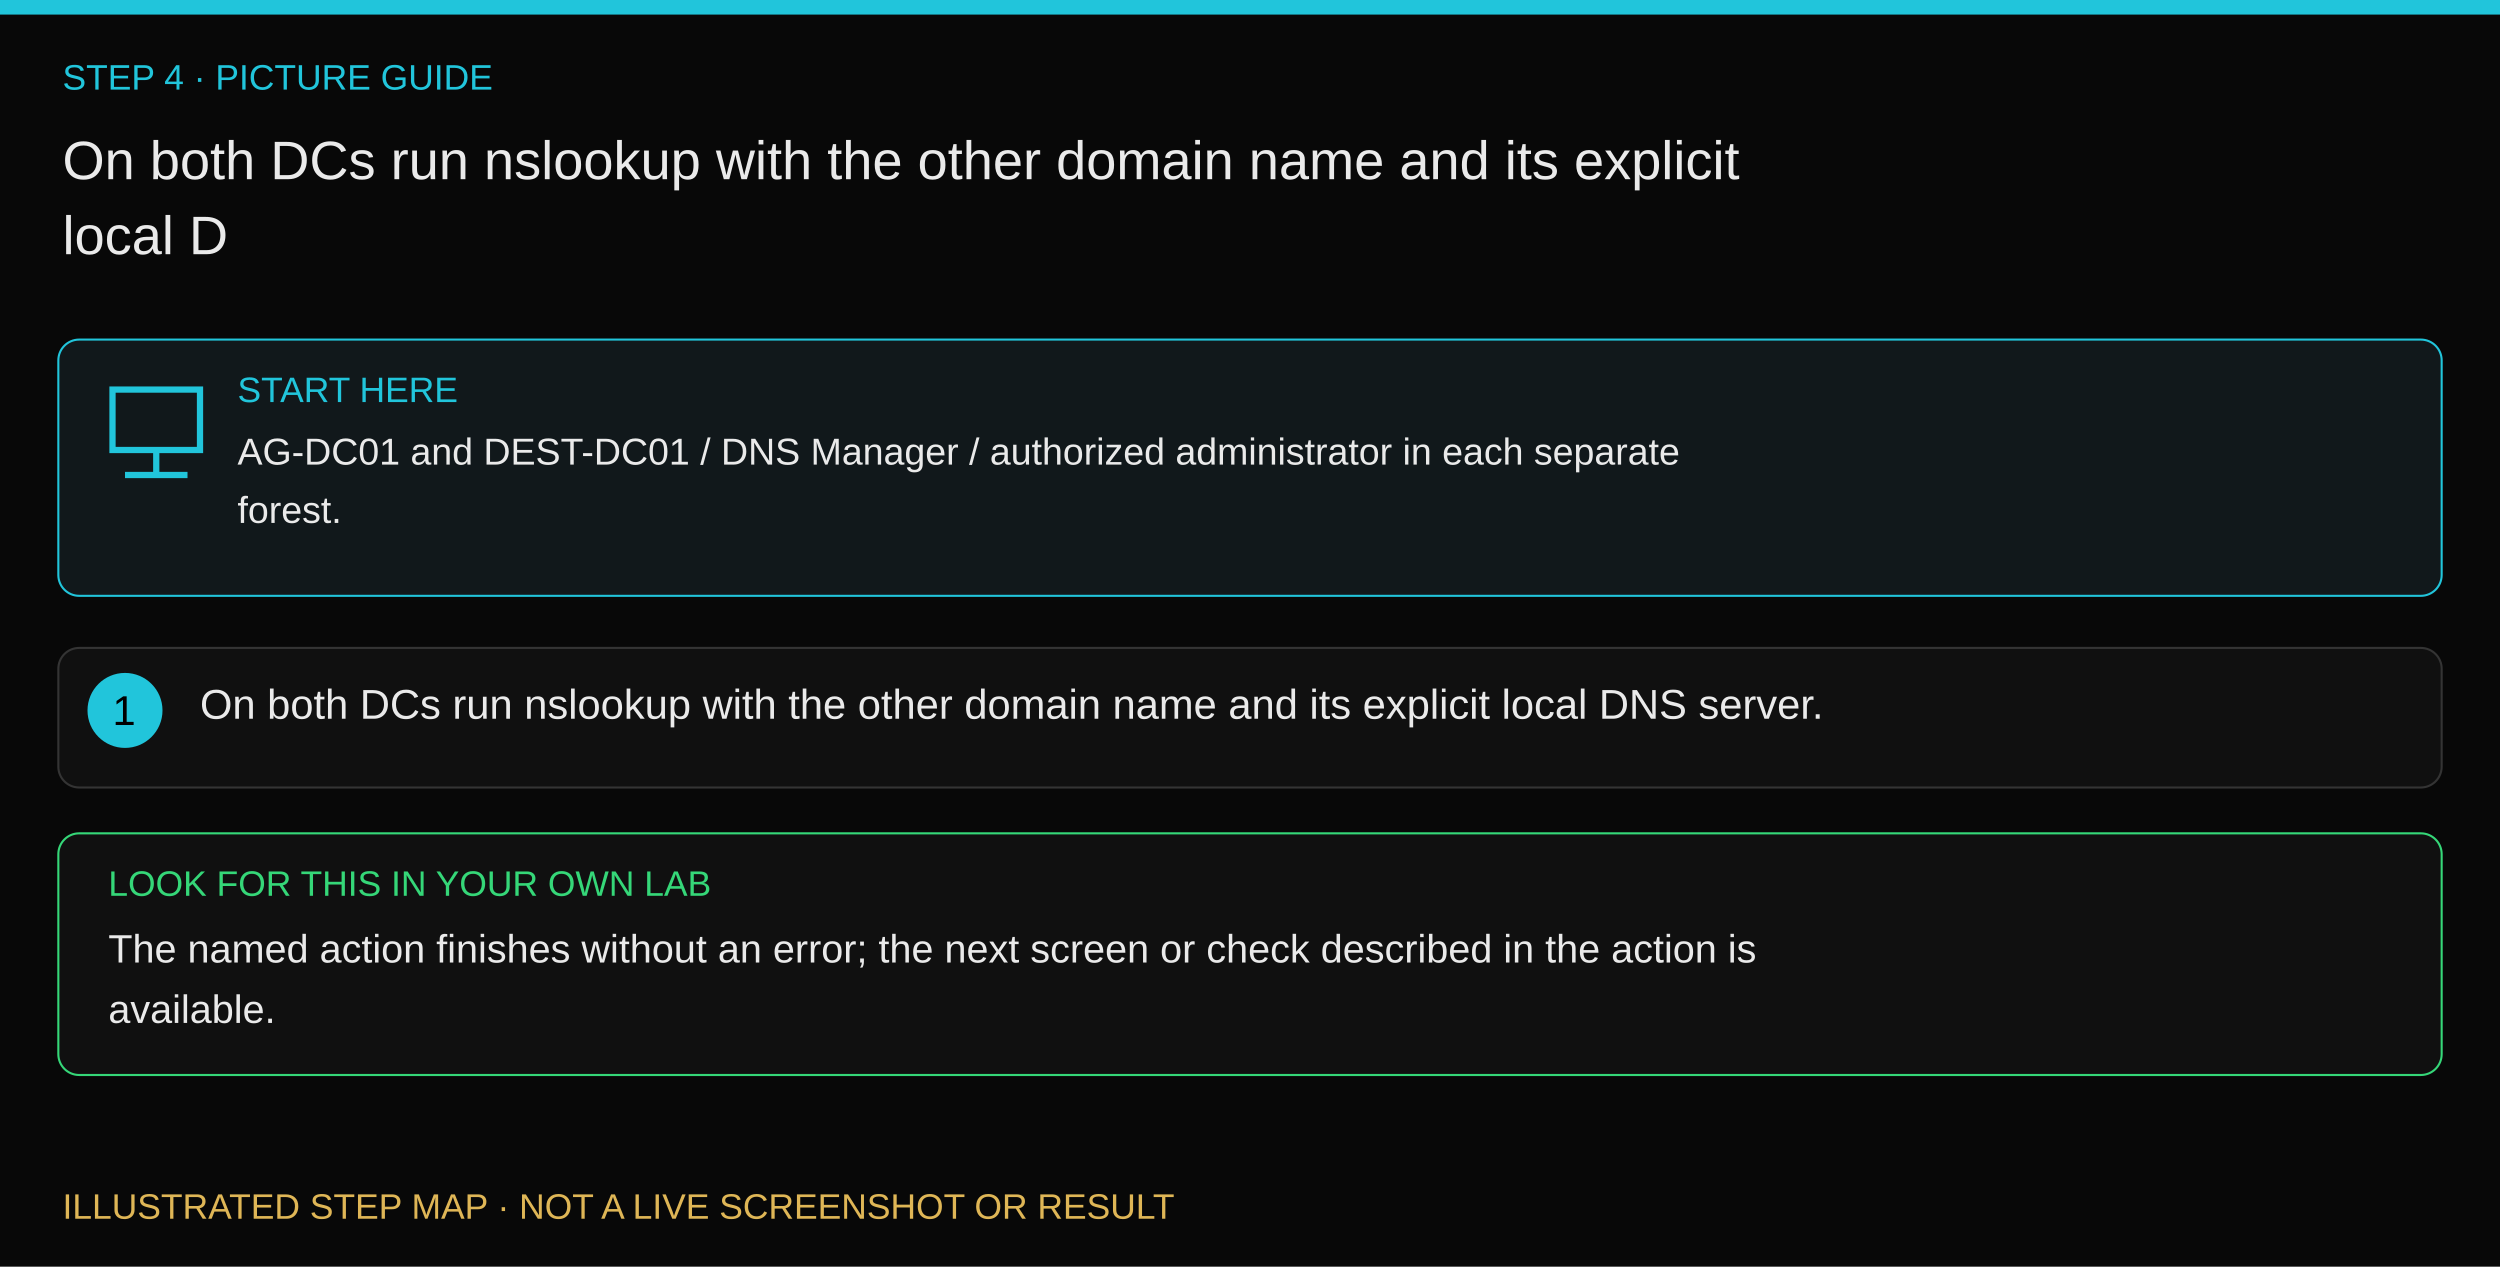
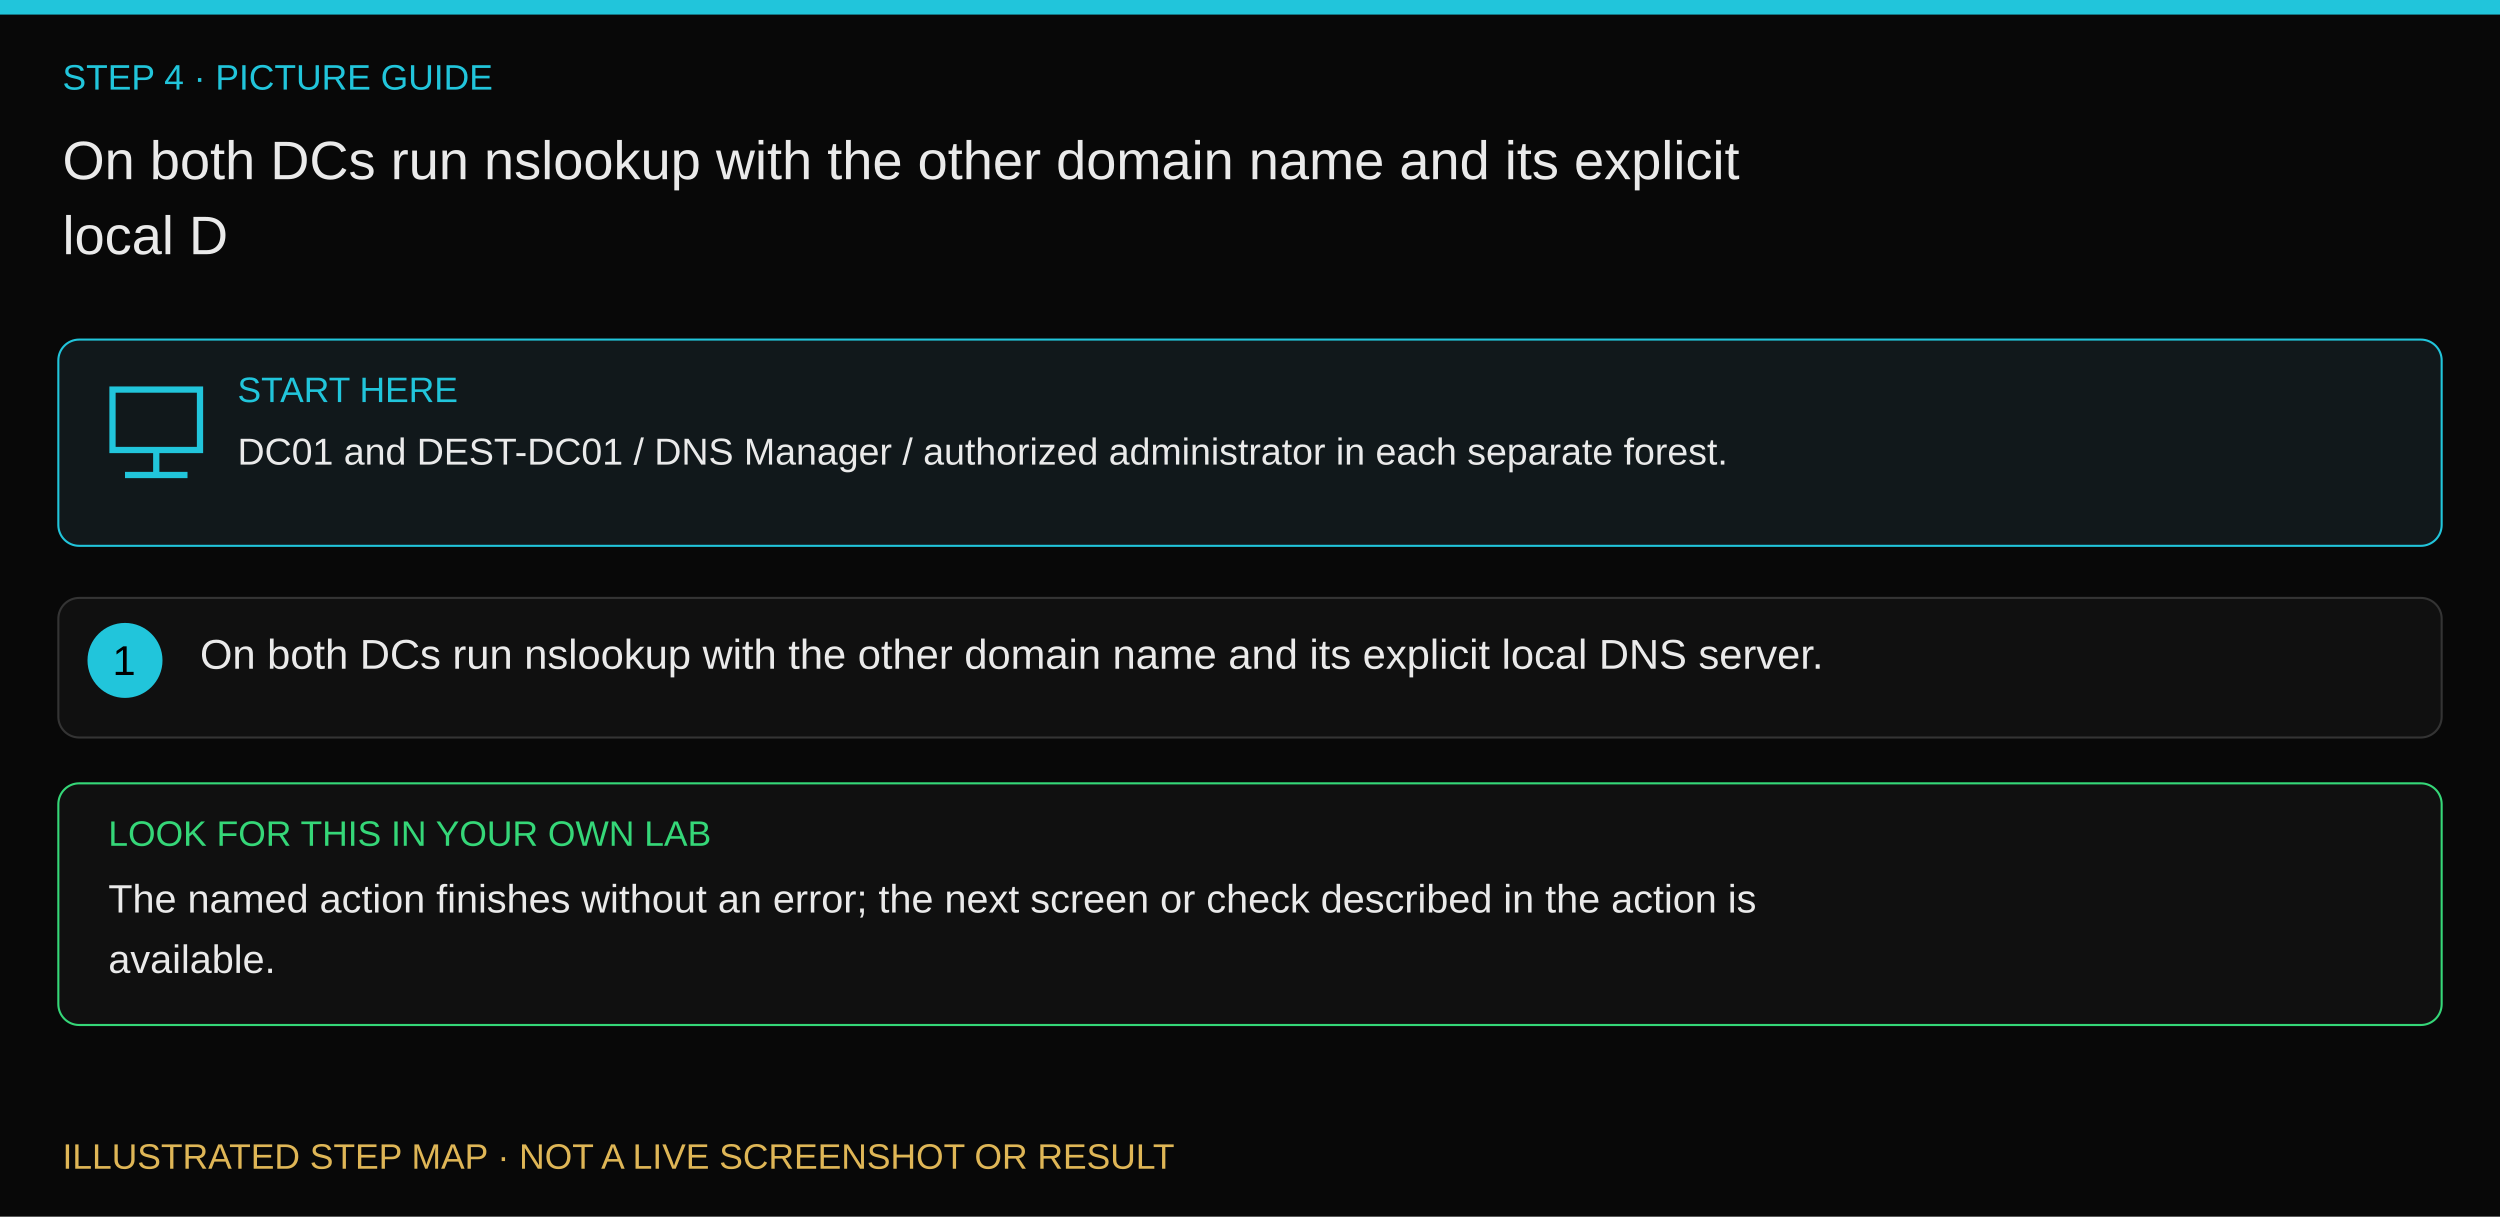
- <svg xmlns="http://www.w3.org/2000/svg" width="1200" height="608" viewBox="0 0 1200 608" role="img" aria-labelledby="title desc">
-   <rect width="1200" height="608" fill="#080808" />
+ <svg xmlns="http://www.w3.org/2000/svg" width="1200" height="584" viewBox="0 0 1200 584" role="img" aria-labelledby="title desc">
+   <rect width="1200" height="584" fill="#080808" />
  <rect width="1200" height="7" fill="#21c5db" />
  <text x="30" y="43" font-family="Arial, sans-serif" font-size="17" fill="#21c5db">STEP 4 · PICTURE GUIDE</text>
  <text x="30" y="86" font-family="Arial, sans-serif" font-size="26" fill="#eaeaea">On both DCs run nslookup with the other domain name and its explicit</text>
  <text x="30" y="122" font-family="Arial, sans-serif" font-size="26" fill="#eaeaea">local D</text>
-   <rect x="28" y="163" width="1144" height="123" rx="10" fill="#11181b" stroke="#21c5db" />
+   <rect x="28" y="163" width="1144" height="99" rx="10" fill="#11181b" stroke="#21c5db" />
  <path d="M54 187h42v29H54zm21 29v12m-15 0h30" fill="none" stroke="#21c5db" stroke-width="3" />
  <text x="114" y="193" font-family="Arial, sans-serif" font-size="17" fill="#21c5db">START HERE</text>
-   <text x="114" y="223" font-family="Arial, sans-serif" font-size="18" fill="#eaeaea">AG-DC01 and DEST-DC01 / DNS Manager / authorized administrator in each separate</text>
-   <text x="114" y="251" font-family="Arial, sans-serif" font-size="18" fill="#eaeaea">forest.</text>
-   <rect x="28" y="311" width="1144" height="67" rx="10" fill="#101010" stroke="#343434" />
-   <circle cx="60" cy="341" r="18" fill="#21c5db" />
-   <text x="54" y="348" font-family="Arial, sans-serif" font-size="20" fill="#000">1</text>
-   <text x="96" y="345" font-family="Arial, sans-serif" font-size="20" fill="#eaeaea">On both DCs run nslookup with the other domain name and its explicit local DNS server.</text>
-   <rect x="28" y="400" width="1144" height="116" rx="10" fill="#101010" stroke="#35d778" />
-   <text x="52" y="430" font-family="Arial, sans-serif" font-size="17" fill="#35d778">LOOK FOR THIS IN YOUR OWN LAB</text>
-   <text x="52" y="462" font-family="Arial, sans-serif" font-size="19" fill="#eaeaea">The named action finishes without an error; the next screen or check described in the action is</text>
-   <text x="52" y="491" font-family="Arial, sans-serif" font-size="19" fill="#eaeaea">available.</text>
-   <text x="30" y="585" font-family="Arial, sans-serif" font-size="17" fill="#dfb656">ILLUSTRATED STEP MAP · NOT A LIVE SCREENSHOT OR RESULT</text>
+   <text x="114" y="223" font-family="Arial, sans-serif" font-size="18" fill="#eaeaea">DC01 and DEST-DC01 / DNS Manager / authorized administrator in each separate forest.</text>
+   <rect x="28" y="287" width="1144" height="67" rx="10" fill="#101010" stroke="#343434" />
+   <circle cx="60" cy="317" r="18" fill="#21c5db" />
+   <text x="54" y="324" font-family="Arial, sans-serif" font-size="20" fill="#000">1</text>
+   <text x="96" y="321" font-family="Arial, sans-serif" font-size="20" fill="#eaeaea">On both DCs run nslookup with the other domain name and its explicit local DNS server.</text>
+   <rect x="28" y="376" width="1144" height="116" rx="10" fill="#101010" stroke="#35d778" />
+   <text x="52" y="406" font-family="Arial, sans-serif" font-size="17" fill="#35d778">LOOK FOR THIS IN YOUR OWN LAB</text>
+   <text x="52" y="438" font-family="Arial, sans-serif" font-size="19" fill="#eaeaea">The named action finishes without an error; the next screen or check described in the action is</text>
+   <text x="52" y="467" font-family="Arial, sans-serif" font-size="19" fill="#eaeaea">available.</text>
+   <text x="30" y="561" font-family="Arial, sans-serif" font-size="17" fill="#dfb656">ILLUSTRATED STEP MAP · NOT A LIVE SCREENSHOT OR RESULT</text>
</svg>
